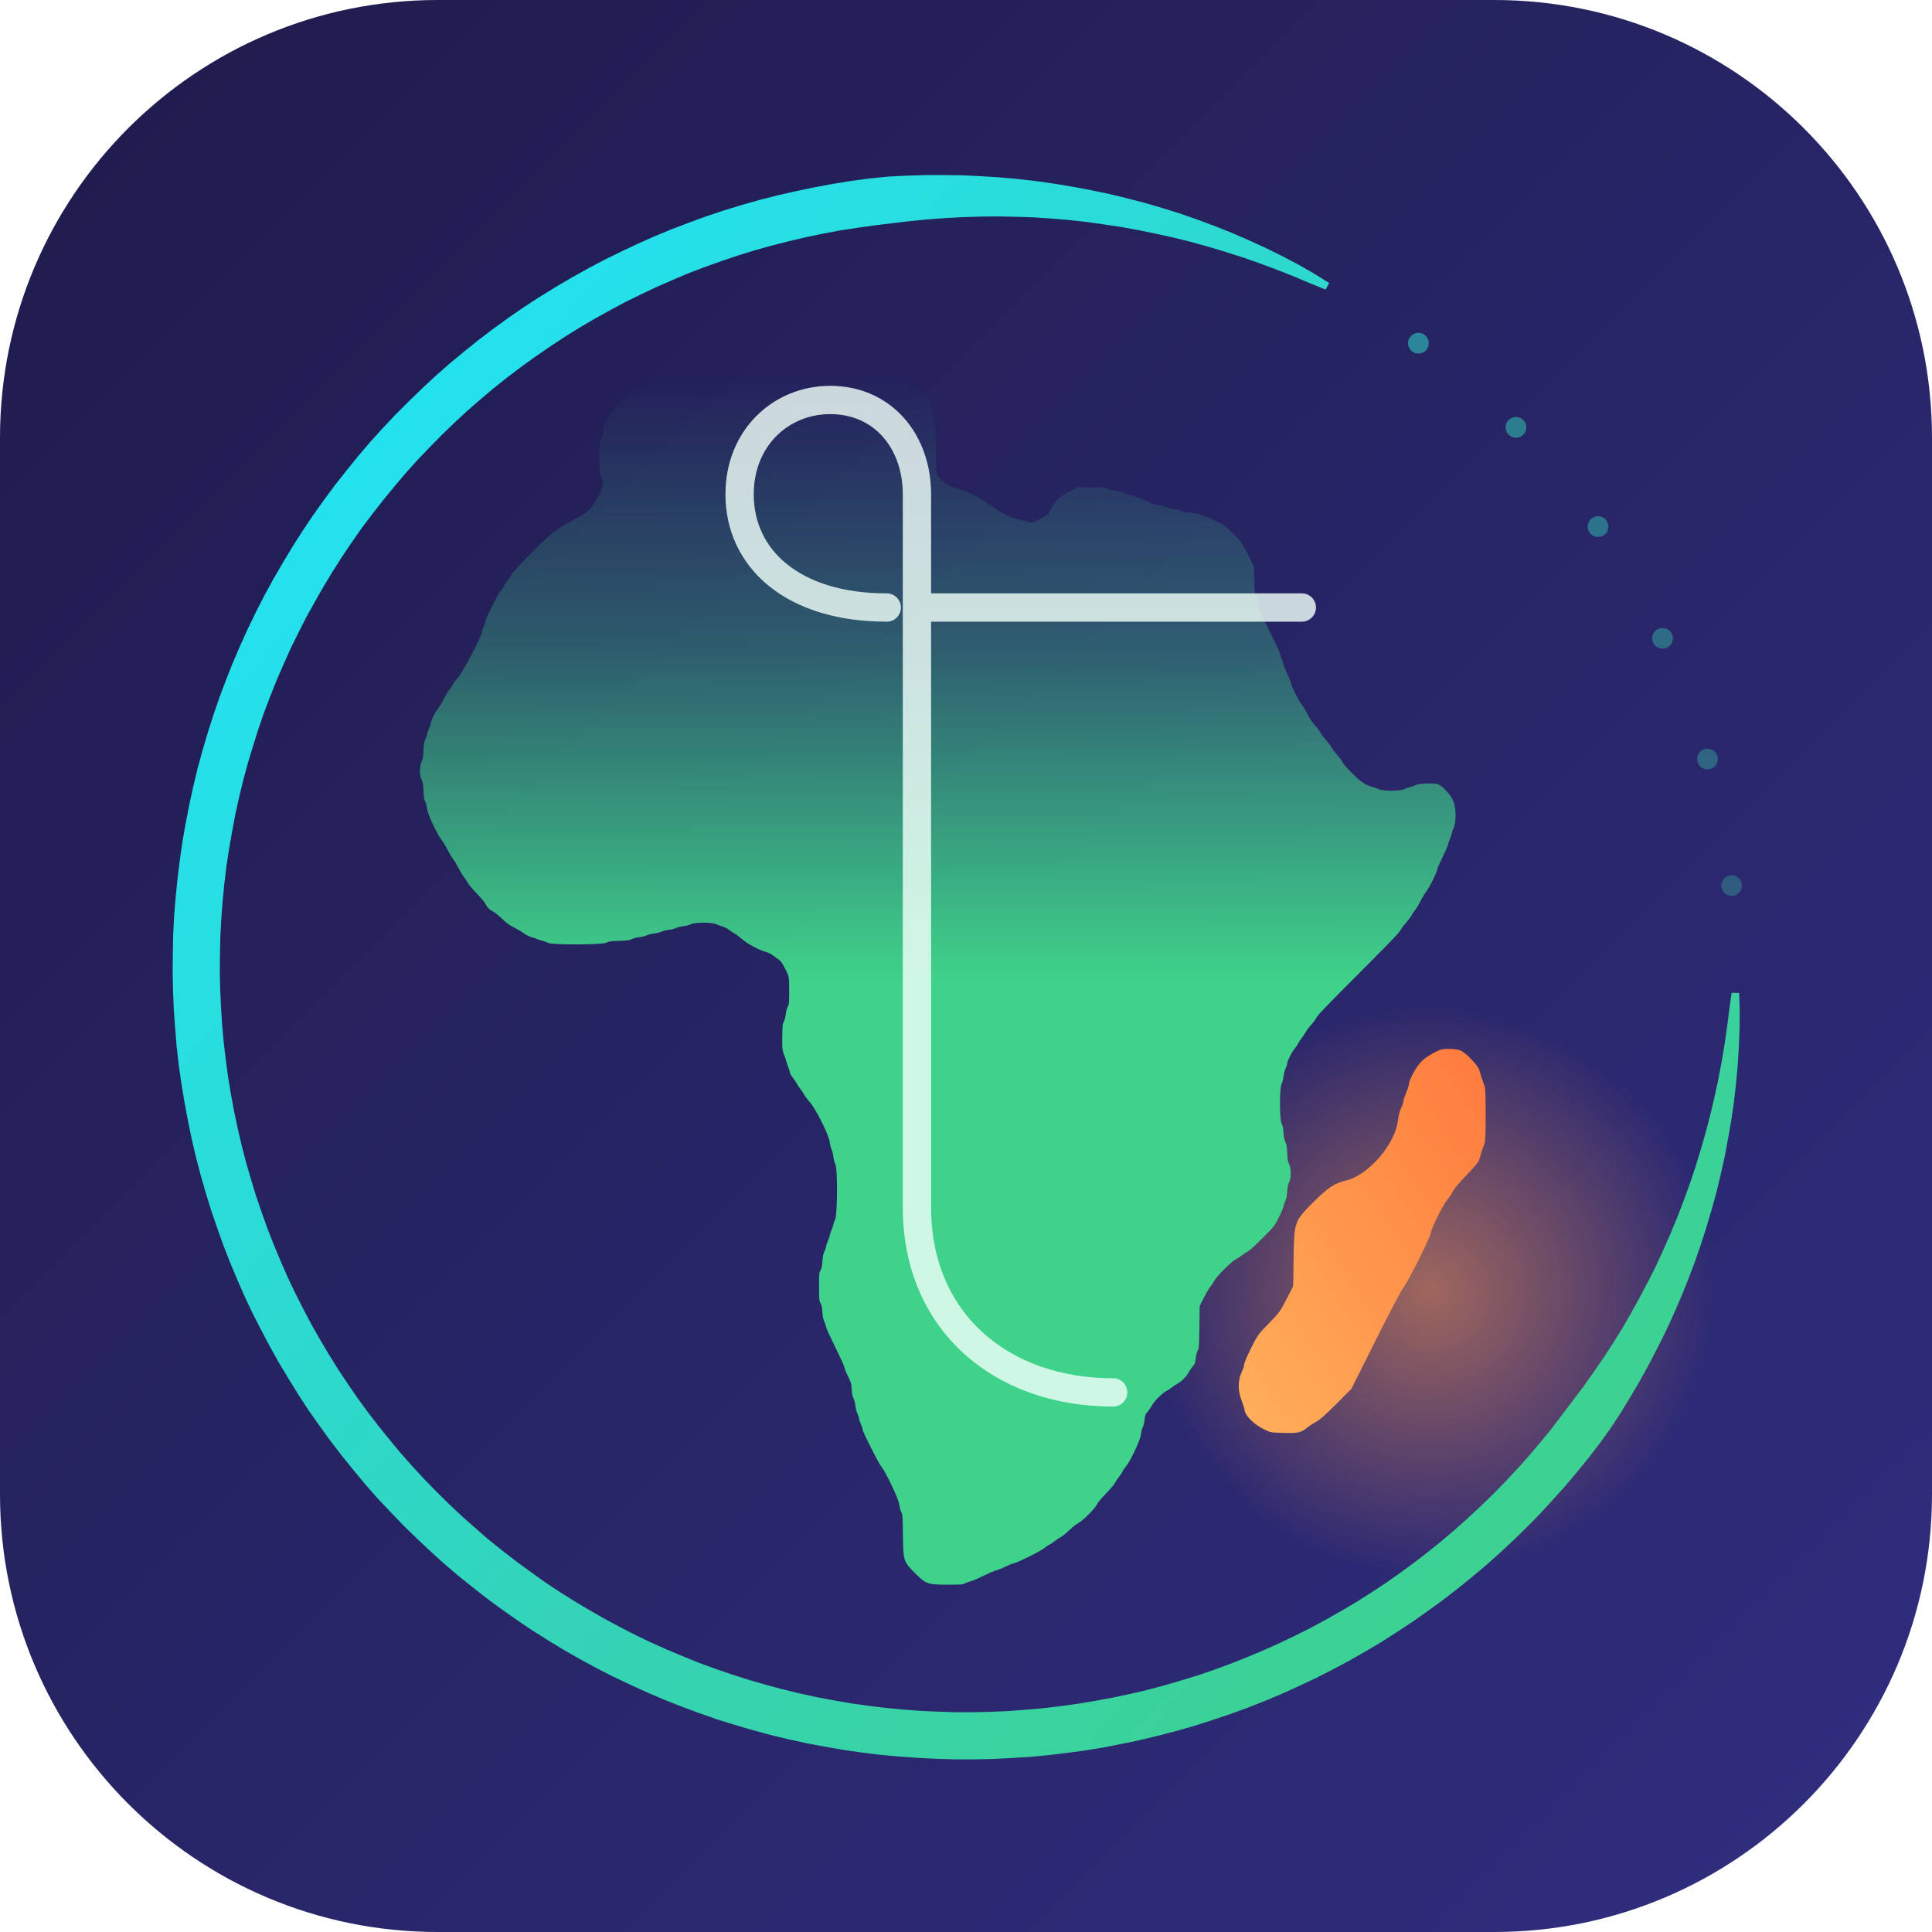
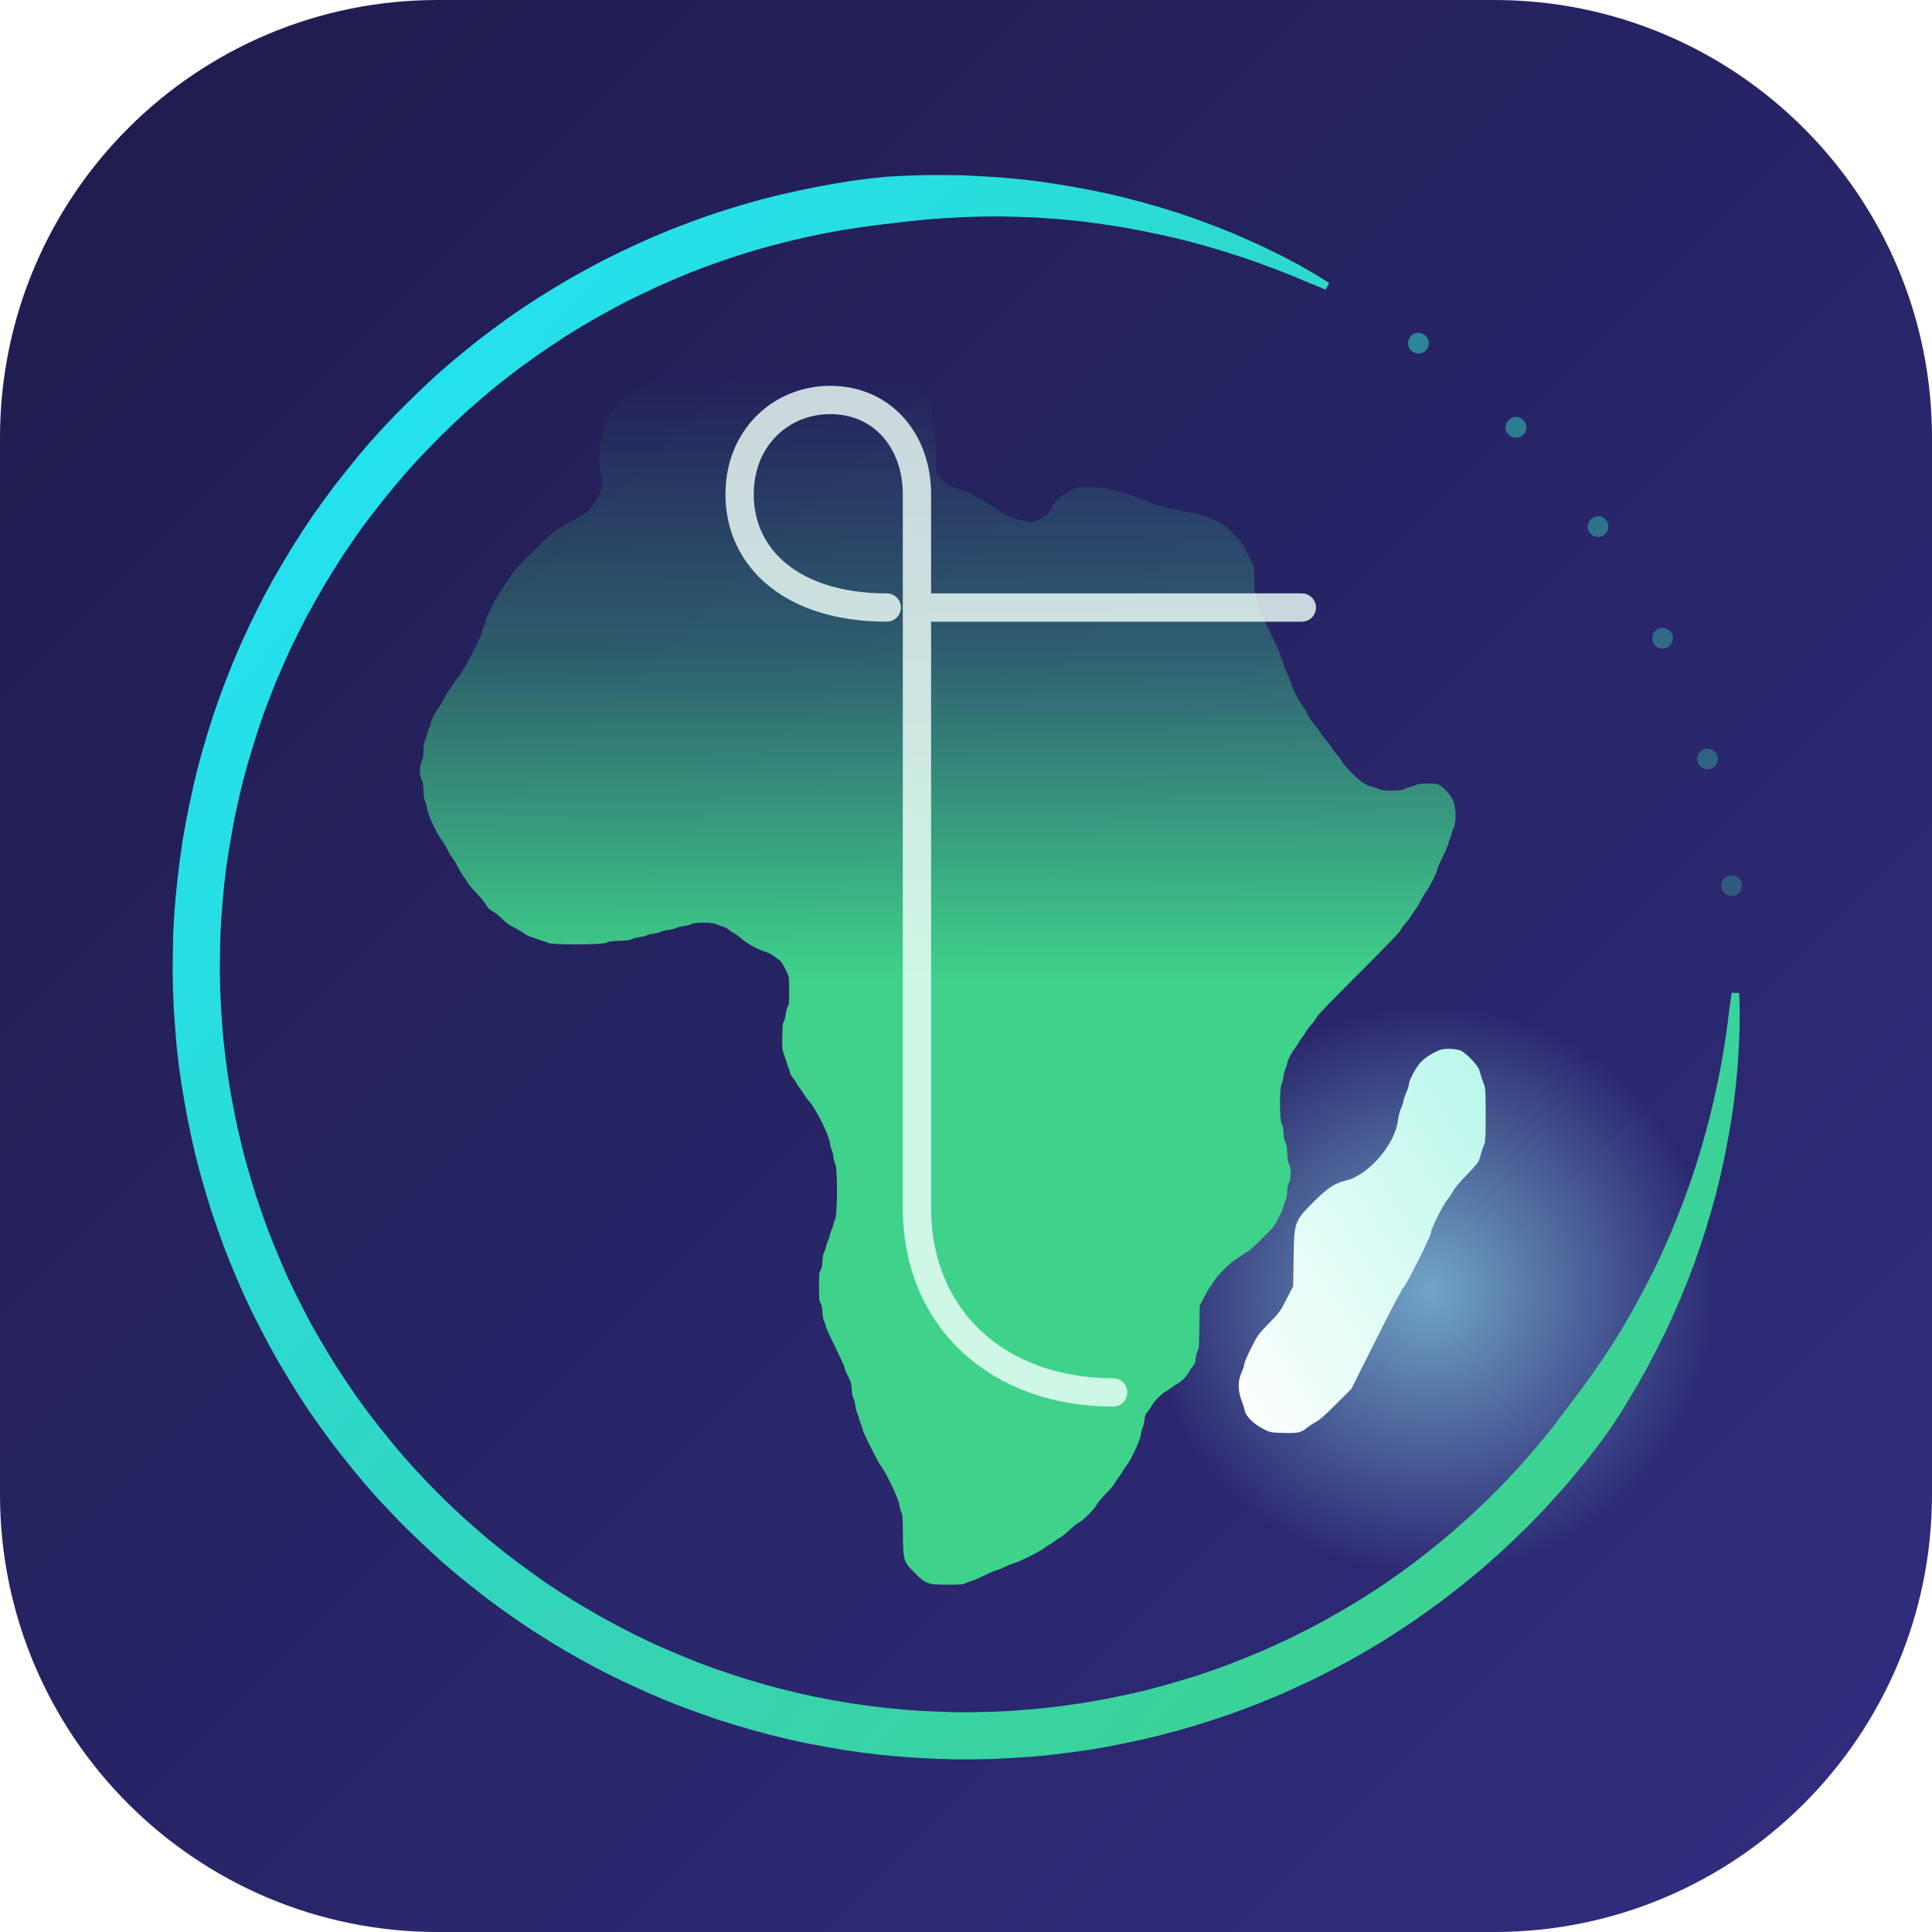
<svg xmlns="http://www.w3.org/2000/svg" viewBox="0 0 1024 1024" width="1024" height="1024">
  <defs>
    <linearGradient id="bg" x1="0" y1="0" x2="1" y2="1">
      <stop offset="0" stop-color="#1E1B4B" />
      <stop offset="1" stop-color="#312E81" />
    </linearGradient>
    <linearGradient id="land" x1="260" y1="230" x2="760" y2="830" gradientUnits="userSpaceOnUse">
      <stop offset="0" stop-color="#33D6E8" />
      <stop offset="0.55" stop-color="#34D3B4" />
      <stop offset="1" stop-color="#3FD28A" />
    </linearGradient>
    <linearGradient id="mada" x1="0" y1="0" x2="1" y2="1">
-       <stop offset="0" stop-color="#FFB05C" />
-       <stop offset="1" stop-color="#FF7A3D" />
+       <stop offset="0" stop-color="#FFFFFF" />
+       <stop offset="1" stop-color="#B8F7EA" />
    </linearGradient>
    <linearGradient id="ring" x1="150" y1="200" x2="880" y2="840" gradientUnits="userSpaceOnUse">
      <stop offset="0" stop-color="#22E3F5" />
      <stop offset="0.6" stop-color="#34D3B4" />
      <stop offset="1" stop-color="#3FD28A" />
    </linearGradient>
    <linearGradient id="fadeg" x1="0" y1="200" x2="0" y2="520" gradientUnits="userSpaceOnUse">
      <stop offset="0" stop-color="#000" />
      <stop offset="0.45" stop-color="#555" />
      <stop offset="1" stop-color="#fff" />
    </linearGradient>
    <mask id="fade" maskUnits="userSpaceOnUse" x="0" y="0" width="1024" height="1024">
      <rect x="0" y="0" width="1024" height="1024" fill="url(#fadeg)" />
    </mask>
    <radialGradient id="glow" cx="0.5" cy="0.5" r="0.5">
-       <stop offset="0" stop-color="#FF9A4D" stop-opacity="0.55" />
-       <stop offset="1" stop-color="#FF9A4D" stop-opacity="0" />
+       <stop offset="0" stop-color="#9FF8FF" stop-opacity="0.6" />
+       <stop offset="1" stop-color="#9FF8FF" stop-opacity="0" />
    </radialGradient>
  </defs>
  <rect width="1024" height="1024" rx="232" fill="url(#bg)" />
  <circle cx="758" cy="684" r="150" fill="url(#glow)" />
  <g mask="url(#fade)">
    <g transform="translate(497 520) scale(0.3233) translate(-957 -1152)">
      <g transform="translate(0,2280) scale(0.1,-0.1)">
        <path d="M5210 21171 c-14 -4 -41 -16 -60 -26 -23 -12 -70 -20 -140 -25 -105 -7 -105 -7 -305 -108 -201 -100 -201 -100 -339 -238 -169 -169 -269 -341 -286 -494 -6 -48 -18 -96 -32 -122 -37 -69 -36 -530 2 -598 49 -89 38 -168 -47 -335 -105 -207 -167 -267 -398 -382 -93 -47 -190 -102 -215 -123 -25 -21 -68 -49 -97 -64 -74 -37 -672 -634 -709 -709 -15 -29 -43 -72 -64 -97 -21 -25 -48 -65 -60 -90 -12 -25 -40 -65 -60 -90 -46 -54 -240 -441 -240 -477 0 -13 -13 -55 -30 -93 -17 -38 -30 -80 -30 -94 0 -58 -317 -665 -390 -746 -37 -41 -77 -95 -90 -120 -12 -25 -40 -65 -60 -90 -21 -25 -61 -92 -90 -150 -29 -58 -70 -126 -91 -151 -44 -53 -119 -202 -119 -237 0 -13 -14 -54 -30 -92 -17 -38 -30 -79 -30 -92 0 -13 -12 -48 -27 -78 -22 -48 -27 -73 -33 -190 -5 -116 -10 -141 -31 -180 -36 -66 -36 -234 0 -300 21 -39 25 -63 31 -180 5 -112 10 -142 29 -178 13 -25 26 -76 31 -122 10 -89 167 -422 240 -510 21 -25 61 -92 90 -150 29 -58 69 -125 90 -150 21 -25 61 -92 90 -150 29 -58 69 -125 90 -150 21 -25 49 -67 63 -95 15 -29 76 -102 147 -175 79 -82 131 -145 150 -182 30 -58 64 -90 135 -126 22 -12 83 -62 135 -112 79 -75 114 -100 204 -146 59 -30 131 -73 158 -95 30 -23 73 -45 106 -54 32 -9 77 -25 102 -35 25 -11 68 -25 95 -31 28 -7 68 -21 90 -33 67 -35 889 -32 955 4 41 22 60 25 210 30 145 5 170 9 208 29 26 13 75 26 122 31 44 5 97 18 120 30 23 12 76 25 120 30 44 5 97 18 120 30 23 12 76 25 120 30 44 5 97 18 120 30 23 12 76 25 120 30 48 6 95 18 122 32 64 34 338 35 414 1 27 -12 74 -29 106 -38 33 -9 76 -31 106 -54 27 -21 69 -49 93 -61 24 -13 80 -55 124 -94 87 -76 280 -179 396 -211 34 -9 79 -32 113 -57 31 -24 73 -55 95 -69 30 -21 52 -53 102 -150 64 -124 64 -124 64 -349 0 -216 -1 -227 -23 -268 -14 -27 -26 -74 -32 -122 -6 -48 -18 -95 -32 -122 -21 -40 -23 -57 -26 -245 -3 -203 -1 -225 36 -318 11 -27 24 -68 30 -90 5 -22 19 -62 30 -90 12 -27 24 -67 27 -87 4 -23 22 -57 49 -90 24 -29 53 -73 66 -98 12 -25 39 -65 60 -90 21 -25 48 -65 60 -90 13 -25 53 -79 90 -120 102 -113 317 -544 330 -660 5 -44 18 -97 30 -120 12 -23 25 -76 30 -120 6 -48 18 -95 32 -122 39 -73 35 -828 -4 -908 -15 -30 -28 -65 -28 -78 0 -13 -14 -54 -30 -92 -17 -38 -30 -78 -30 -90 0 -12 -13 -52 -30 -90 -16 -38 -30 -79 -30 -92 0 -13 -12 -48 -26 -78 -21 -43 -28 -78 -34 -160 -5 -82 -12 -115 -31 -150 -23 -44 -24 -52 -24 -270 0 -218 1 -226 24 -270 19 -35 26 -68 31 -150 6 -82 13 -117 34 -160 14 -30 26 -67 26 -82 0 -14 68 -162 150 -328 84 -170 150 -314 150 -329 0 -16 25 -79 56 -142 54 -110 57 -118 64 -219 5 -78 13 -116 29 -148 13 -25 26 -76 31 -120 5 -45 19 -100 34 -132 14 -30 26 -65 26 -78 0 -13 14 -54 30 -92 17 -38 30 -80 30 -94 0 -35 255 -542 300 -596 75 -90 290 -541 300 -630 6 -48 18 -96 32 -122 22 -42 23 -52 28 -388 6 -417 9 -427 196 -614 182 -181 209 -191 524 -191 240 0 257 1 295 21 22 12 65 27 95 34 30 7 125 48 210 90 85 42 180 83 210 90 30 7 98 34 150 60 52 26 120 53 150 60 72 17 422 192 480 240 25 20 65 48 90 60 25 12 65 39 90 60 25 21 68 49 95 63 28 15 93 67 145 117 52 50 120 104 150 119 75 39 262 226 300 301 18 35 72 100 150 180 71 73 132 146 147 175 14 28 42 70 63 95 21 25 48 65 60 90 12 25 40 65 60 90 73 88 230 421 240 510 5 44 18 97 30 120 12 23 25 76 30 121 10 89 9 87 60 149 21 25 49 68 63 95 32 64 168 200 232 232 28 14 70 42 95 63 25 21 68 49 95 63 61 31 145 116 175 177 13 25 39 65 60 90 51 62 50 60 60 149 6 49 18 96 32 123 22 42 23 52 28 388 l5 345 69 135 c38 74 85 155 106 180 21 25 49 68 63 96 35 69 282 316 351 351 28 14 71 42 96 63 25 21 68 49 96 63 36 18 110 84 249 223 197 197 197 197 271 347 41 82 74 161 74 176 0 14 12 51 26 81 21 43 28 78 34 160 5 82 12 115 31 150 36 67 35 234 0 300 -21 39 -25 63 -31 180 -5 114 -10 142 -30 180 -18 35 -25 69 -30 150 -6 82 -12 115 -31 150 -37 69 -37 590 -1 658 14 26 26 74 32 120 5 45 19 100 34 132 14 30 26 66 26 81 0 36 74 184 119 238 21 25 49 66 61 91 12 25 39 65 60 90 21 25 48 65 60 90 13 25 53 79 90 120 37 41 79 98 93 127 21 40 172 197 687 713 515 516 666 673 687 713 14 29 56 86 93 127 37 41 77 95 90 120 12 25 40 65 60 90 21 25 61 92 90 150 29 58 70 125 91 150 46 56 179 322 179 360 0 15 41 109 90 210 50 101 90 194 90 207 0 14 14 55 30 93 17 38 30 79 30 92 0 13 13 48 28 78 49 99 41 358 -15 465 -50 97 -172 225 -238 251 -66 25 -315 17 -370 -12 -22 -12 -65 -27 -95 -34 -30 -7 -73 -22 -95 -34 -60 -32 -350 -32 -410 0 -22 12 -65 27 -95 34 -119 28 -195 78 -344 226 -90 90 -146 154 -163 188 -14 28 -56 85 -93 126 -37 41 -78 95 -90 120 -12 25 -53 79 -90 120 -37 41 -78 95 -90 120 -12 25 -53 79 -90 120 -47 52 -83 107 -120 180 -29 58 -70 125 -91 150 -46 56 -179 322 -179 359 0 15 -27 83 -60 151 -33 68 -60 135 -60 148 0 13 -13 54 -30 92 -16 38 -30 80 -30 94 0 14 -79 183 -176 377 -166 333 -176 356 -184 430 -5 47 -18 95 -32 121 -21 40 -23 59 -28 268 l-6 225 -101 201 c-101 201 -101 201 -239 338 -137 137 -139 138 -274 206 -74 37 -160 73 -190 80 -30 7 -73 22 -95 33 -28 14 -71 22 -145 27 -78 5 -116 13 -148 29 -25 13 -77 26 -122 31 -44 5 -97 18 -120 30 -23 12 -76 25 -120 30 -63 7 -97 18 -177 58 -54 27 -123 55 -153 62 -30 7 -71 20 -90 30 -19 10 -60 23 -90 30 -30 7 -72 21 -93 32 -21 10 -74 23 -117 28 -48 6 -95 18 -122 32 -41 22 -52 23 -268 23 l-225 0 -140 -72 c-170 -87 -220 -133 -290 -271 -54 -105 -69 -120 -202 -186 -101 -50 -151 -58 -204 -31 -16 9 -65 20 -109 25 -89 10 -306 110 -390 180 -25 20 -65 48 -90 60 -25 12 -65 40 -90 60 -56 46 -287 163 -355 179 -27 6 -70 20 -95 31 -25 10 -71 26 -103 35 -37 10 -73 29 -100 53 -48 43 -127 127 -142 151 -6 9 -12 168 -15 391 -5 374 -5 375 -29 420 -21 39 -25 64 -31 180 -6 133 -7 136 -47 215 -79 154 -246 288 -403 325 -30 7 -73 22 -95 34 -65 34 -351 32 -415 -4 -45 -25 -45 -25 -360 -25 -315 0 -315 0 -360 25 -45 25 -45 25 -360 25 -315 0 -315 0 -360 -25 -71 -39 -1369 -39 -1440 0 -47 26 -365 42 -430 21z" fill="url(#land)" />
      </g>
    </g>
  </g>
  <g transform="translate(497 520) scale(0.3233) translate(-957 -1152) translate(1653 1578) scale(1.5) translate(-1653 -1578)">
    <g transform="translate(0,2280) scale(0.1,-0.1)">
      <path d="M17390 9111 c-66 -21 -169 -84 -217 -133 -54 -56 -133 -201 -133 -246 0 -13 -13 -54 -30 -92 -16 -38 -30 -79 -30 -92 0 -13 -12 -48 -26 -78 -15 -32 -29 -87 -34 -132 -30 -262 -323 -601 -570 -658 -120 -28 -195 -78 -344 -226 -219 -218 -220 -222 -226 -614 l-5 -315 -72 -140 c-68 -134 -77 -146 -193 -265 -119 -122 -123 -128 -196 -274 -41 -81 -74 -160 -74 -175 0 -14 -12 -51 -26 -81 -47 -98 -45 -213 5 -335 11 -27 23 -68 26 -89 10 -58 98 -147 200 -199 80 -41 80 -41 219 -45 162 -5 195 2 264 57 27 22 72 51 99 65 34 16 105 80 217 192 l167 167 266 531 c161 322 280 549 303 576 48 57 300 561 300 599 0 39 132 304 179 361 21 25 50 68 64 95 15 30 77 103 152 180 99 102 128 139 136 170 11 43 32 109 54 165 11 27 14 102 14 320 0 218 -3 293 -14 320 -22 56 -43 122 -55 166 -12 50 -143 187 -205 215 -42 19 -165 25 -215 10z" fill="url(#mada)" />
    </g>
  </g>
  <path d="M921.8 526.3 L922.1 536.0 L922.0 545.6 L921.6 555.3 L921.0 565.0 L920.1 574.6 L919.0 584.3 L917.6 593.9 L915.9 603.5 L914.1 613.1 L912.0 622.6 L909.7 632.1 L907.1 641.5 L904.3 650.9 L901.3 660.2 L898.1 669.4 L894.6 678.6 L890.9 687.7 L887.0 696.7 L882.9 705.6 L878.5 714.4 L874.0 723.1 L869.2 731.8 L864.2 740.3 L859.1 748.7 L853.7 756.9 L847.9 765.0 L841.9 772.8 L835.7 780.4 L829.3 788.0 L822.7 795.3 L816.0 802.6 L809.1 809.6 L802.0 816.5 L794.8 823.2 L787.4 829.8 L779.8 836.2 L772.1 842.4 L764.3 848.4 L756.3 854.2 L748.2 859.9 L740.0 865.3 L731.7 870.6 L723.2 875.6 L714.6 880.5 L705.9 885.1 L697.1 889.6 L688.1 893.8 L679.1 897.9 L670.0 901.7 L660.8 905.3 L651.5 908.7 L642.2 911.8 L632.8 914.8 L623.3 917.5 L613.7 920.0 L604.1 922.3 L594.5 924.3 L584.8 926.2 L575.0 927.8 L565.2 929.1 L555.4 930.3 L545.6 931.2 L535.7 931.8 L525.9 932.3 L516.0 932.5 L506.1 932.5 L496.3 932.2 L486.4 931.7 L476.5 931.0 L466.7 930.1 L456.9 928.9 L447.1 927.5 L437.4 925.8 L427.7 924.0 L418.1 921.9 L408.5 919.6 L398.9 917.0 L389.4 914.2 L380.0 911.3 L370.7 908.0 L361.4 904.6 L352.3 901.0 L343.2 897.1 L334.2 893.0 L325.3 888.8 L316.5 884.3 L307.8 879.6 L299.2 874.7 L290.8 869.6 L282.4 864.3 L274.2 858.8 L266.1 853.1 L258.2 847.3 L250.4 841.2 L242.7 835.0 L235.2 828.6 L227.9 822.0 L220.7 815.2 L213.6 808.3 L206.8 801.2 L200.0 794.0 L193.5 786.6 L187.2 779.0 L181.0 771.3 L175.0 763.5 L169.2 755.5 L163.5 747.4 L158.1 739.1 L152.9 730.7 L147.8 722.2 L143.0 713.6 L138.4 704.9 L133.9 696.1 L129.7 687.2 L125.7 678.1 L121.9 669.0 L118.3 659.8 L115.0 650.5 L111.8 641.2 L108.9 631.7 L106.2 622.3 L103.7 612.7 L101.5 603.1 L99.5 593.4 L97.7 583.7 L96.1 574.0 L94.7 564.2 L93.6 554.4 L92.8 544.5 L92.1 534.7 L91.7 524.8 L91.5 514.9 L91.6 505.1 L91.8 495.2 L92.3 485.3 L93.1 475.5 L94.1 465.7 L95.3 455.9 L96.7 446.1 L98.4 436.4 L100.3 426.7 L102.4 417.0 L104.7 407.4 L107.3 397.9 L110.1 388.4 L113.1 379.0 L116.3 369.7 L119.8 360.4 L123.4 351.3 L127.3 342.2 L131.4 333.2 L135.7 324.3 L140.2 315.5 L144.9 306.9 L149.9 298.3 L155.0 289.8 L160.3 281.5 L165.8 273.3 L171.5 265.3 L177.4 257.3 L183.5 249.6 L189.7 241.9 L196.1 234.4 L202.7 227.1 L209.5 219.9 L216.5 212.9 L223.6 206.0 L230.8 199.3 L238.2 192.8 L245.8 186.5 L253.5 180.3 L261.4 174.3 L269.4 168.5 L277.5 162.9 L285.8 157.5 L294.2 152.3 L302.7 147.3 L311.3 142.5 L320.0 137.9 L328.9 133.5 L337.8 129.3 L346.8 125.3 L356.0 121.5 L365.2 118.0 L374.5 114.6 L383.8 111.5 L393.3 108.6 L402.8 105.9 L412.3 103.5 L422.0 101.3 L431.6 99.3 L441.3 97.5 L451.1 95.9 L460.9 94.6 L470.7 93.6 L480.6 93.1 L490.4 92.8 L500.3 92.8 L510.1 92.9 L520.0 93.4 L529.8 94.0 L539.6 94.9 L549.3 96.0 L559.0 97.4 L568.7 99.0 L578.3 100.8 L587.9 102.8 L597.4 105.1 L606.9 107.6 L616.2 110.3 L625.5 113.2 L634.7 116.4 L643.8 119.8 L652.9 123.4 L661.8 127.3 L670.6 131.3 L679.3 135.6 L687.9 140.1 L696.3 144.9 L704.5 150.0 L702.6 153.5 L693.8 149.9 L685.0 146.2 L676.1 142.7 L667.2 139.4 L658.3 136.3 L649.2 133.4 L640.2 130.7 L631.1 128.2 L621.9 125.9 L612.7 123.9 L603.5 122.0 L594.2 120.3 L584.9 118.9 L575.6 117.6 L566.3 116.6 L556.9 115.8 L547.6 115.2 L538.3 114.9 L528.9 114.7 L519.6 114.8 L510.2 115.1 L500.9 115.6 L491.6 116.3 L482.4 117.2 L473.1 118.3 L463.9 119.4 L454.7 120.7 L445.5 122.1 L436.4 123.8 L427.3 125.7 L418.3 127.8 L409.3 130.1 L400.3 132.6 L391.5 135.3 L382.6 138.3 L373.9 141.4 L365.2 144.7 L356.7 148.3 L348.2 152.0 L339.8 156.0 L331.4 160.1 L323.2 164.5 L315.1 169.0 L307.1 173.7 L299.2 178.6 L291.5 183.7 L283.8 189.0 L276.3 194.4 L268.9 200.0 L261.6 205.8 L254.5 211.8 L247.5 217.9 L240.7 224.2 L234.0 230.7 L227.5 237.3 L221.1 244.0 L214.9 250.9 L208.9 258.0 L203.0 265.2 L197.3 272.5 L191.7 279.9 L186.4 287.5 L181.2 295.2 L176.2 303.1 L171.4 311.0 L166.8 319.1 L162.3 327.2 L158.1 335.5 L154.0 343.8 L150.2 352.3 L146.5 360.8 L143.1 369.4 L139.8 378.1 L136.8 386.9 L134.0 395.8 L131.3 404.7 L128.9 413.6 L126.7 422.7 L124.7 431.7 L123.0 440.9 L121.4 450.0 L120.0 459.2 L118.9 468.4 L118.0 477.7 L117.3 486.9 L116.8 496.2 L116.6 505.5 L116.5 514.8 L116.7 524.0 L117.1 533.3 L117.7 542.6 L118.5 551.8 L119.6 561.1 L120.8 570.3 L122.3 579.4 L124.0 588.6 L125.9 597.7 L128.0 606.7 L130.3 615.7 L132.9 624.6 L135.6 633.5 L138.6 642.3 L141.7 651.0 L145.1 659.7 L148.7 668.3 L152.4 676.8 L156.4 685.2 L160.6 693.5 L164.9 701.7 L169.5 709.8 L174.2 717.7 L179.1 725.6 L184.3 733.4 L189.5 741.0 L195.0 748.5 L200.7 755.9 L206.5 763.1 L212.4 770.2 L218.6 777.2 L224.9 784.0 L231.4 790.7 L238.0 797.2 L244.8 803.6 L251.7 809.7 L258.7 815.8 L265.9 821.6 L273.3 827.3 L280.8 832.8 L288.3 838.2 L296.1 843.4 L303.9 848.3 L311.9 853.1 L319.9 857.7 L328.1 862.1 L336.4 866.4 L344.7 870.4 L353.2 874.2 L361.8 877.8 L370.4 881.3 L379.1 884.5 L387.9 887.5 L396.7 890.3 L405.6 892.9 L414.6 895.3 L423.6 897.5 L432.7 899.5 L441.8 901.2 L451.0 902.8 L460.2 904.1 L469.4 905.2 L478.7 906.1 L487.9 906.8 L497.2 907.2 L506.5 907.5 L515.8 907.5 L525.1 907.3 L534.3 906.9 L543.6 906.2 L552.8 905.4 L562.1 904.3 L571.3 903.0 L580.4 901.5 L589.6 899.8 L598.6 897.9 L607.7 895.8 L616.7 893.4 L625.6 890.8 L634.5 888.1 L643.3 885.1 L652.0 881.9 L660.6 878.5 L669.2 874.9 L677.7 871.1 L686.1 867.1 L694.3 863.0 L702.5 858.6 L710.6 854.0 L718.6 849.3 L726.5 844.3 L734.2 839.2 L741.8 833.9 L749.3 828.4 L756.7 822.7 L763.9 816.9 L771.0 810.9 L777.9 804.7 L784.7 798.4 L791.4 791.9 L797.9 785.3 L804.2 778.5 L810.4 771.6 L816.4 764.5 L822.3 757.3 L827.9 749.9 L833.5 742.5 L839.1 735.1 L844.5 727.5 L849.8 719.8 L854.9 712.0 L859.8 704.1 L864.5 696.0 L869.0 687.8 L873.4 679.5 L877.6 671.2 L881.5 662.7 L885.3 654.1 L888.9 645.4 L892.3 636.6 L895.5 627.8 L898.5 618.9 L901.3 609.8 L903.9 600.8 L906.3 591.6 L908.5 582.4 L910.5 573.2 L912.3 563.9 L913.9 554.5 L915.3 545.1 L916.5 535.6 L917.8 526.2 Z" fill="url(#ring)" />
  <circle cx="751.8" cy="181.9" r="5.5" fill="url(#ring)" opacity="0.55" />
  <circle cx="803.5" cy="226.5" r="5.5" fill="url(#ring)" opacity="0.50" />
  <circle cx="847.0" cy="279.1" r="5.5" fill="url(#ring)" opacity="0.45" />
  <circle cx="881.2" cy="338.3" r="5.5" fill="url(#ring)" opacity="0.40" />
  <circle cx="905.0" cy="402.3" r="5.5" fill="url(#ring)" opacity="0.35" />
  <circle cx="917.8" cy="469.4" r="5.5" fill="url(#ring)" opacity="0.30" />
  <path d="M 470 322 C 420 322 392 296 392 262 C 392 232 414 212 440 212 C 468 212 486 234 486 262 L 486 322 L 690 322 M 486 322 L 486 640 C 486 700 530 738 590 738" fill="none" stroke="#EFFFF8" stroke-opacity="0.82" stroke-width="15" stroke-linecap="round" stroke-linejoin="round" />
</svg>
